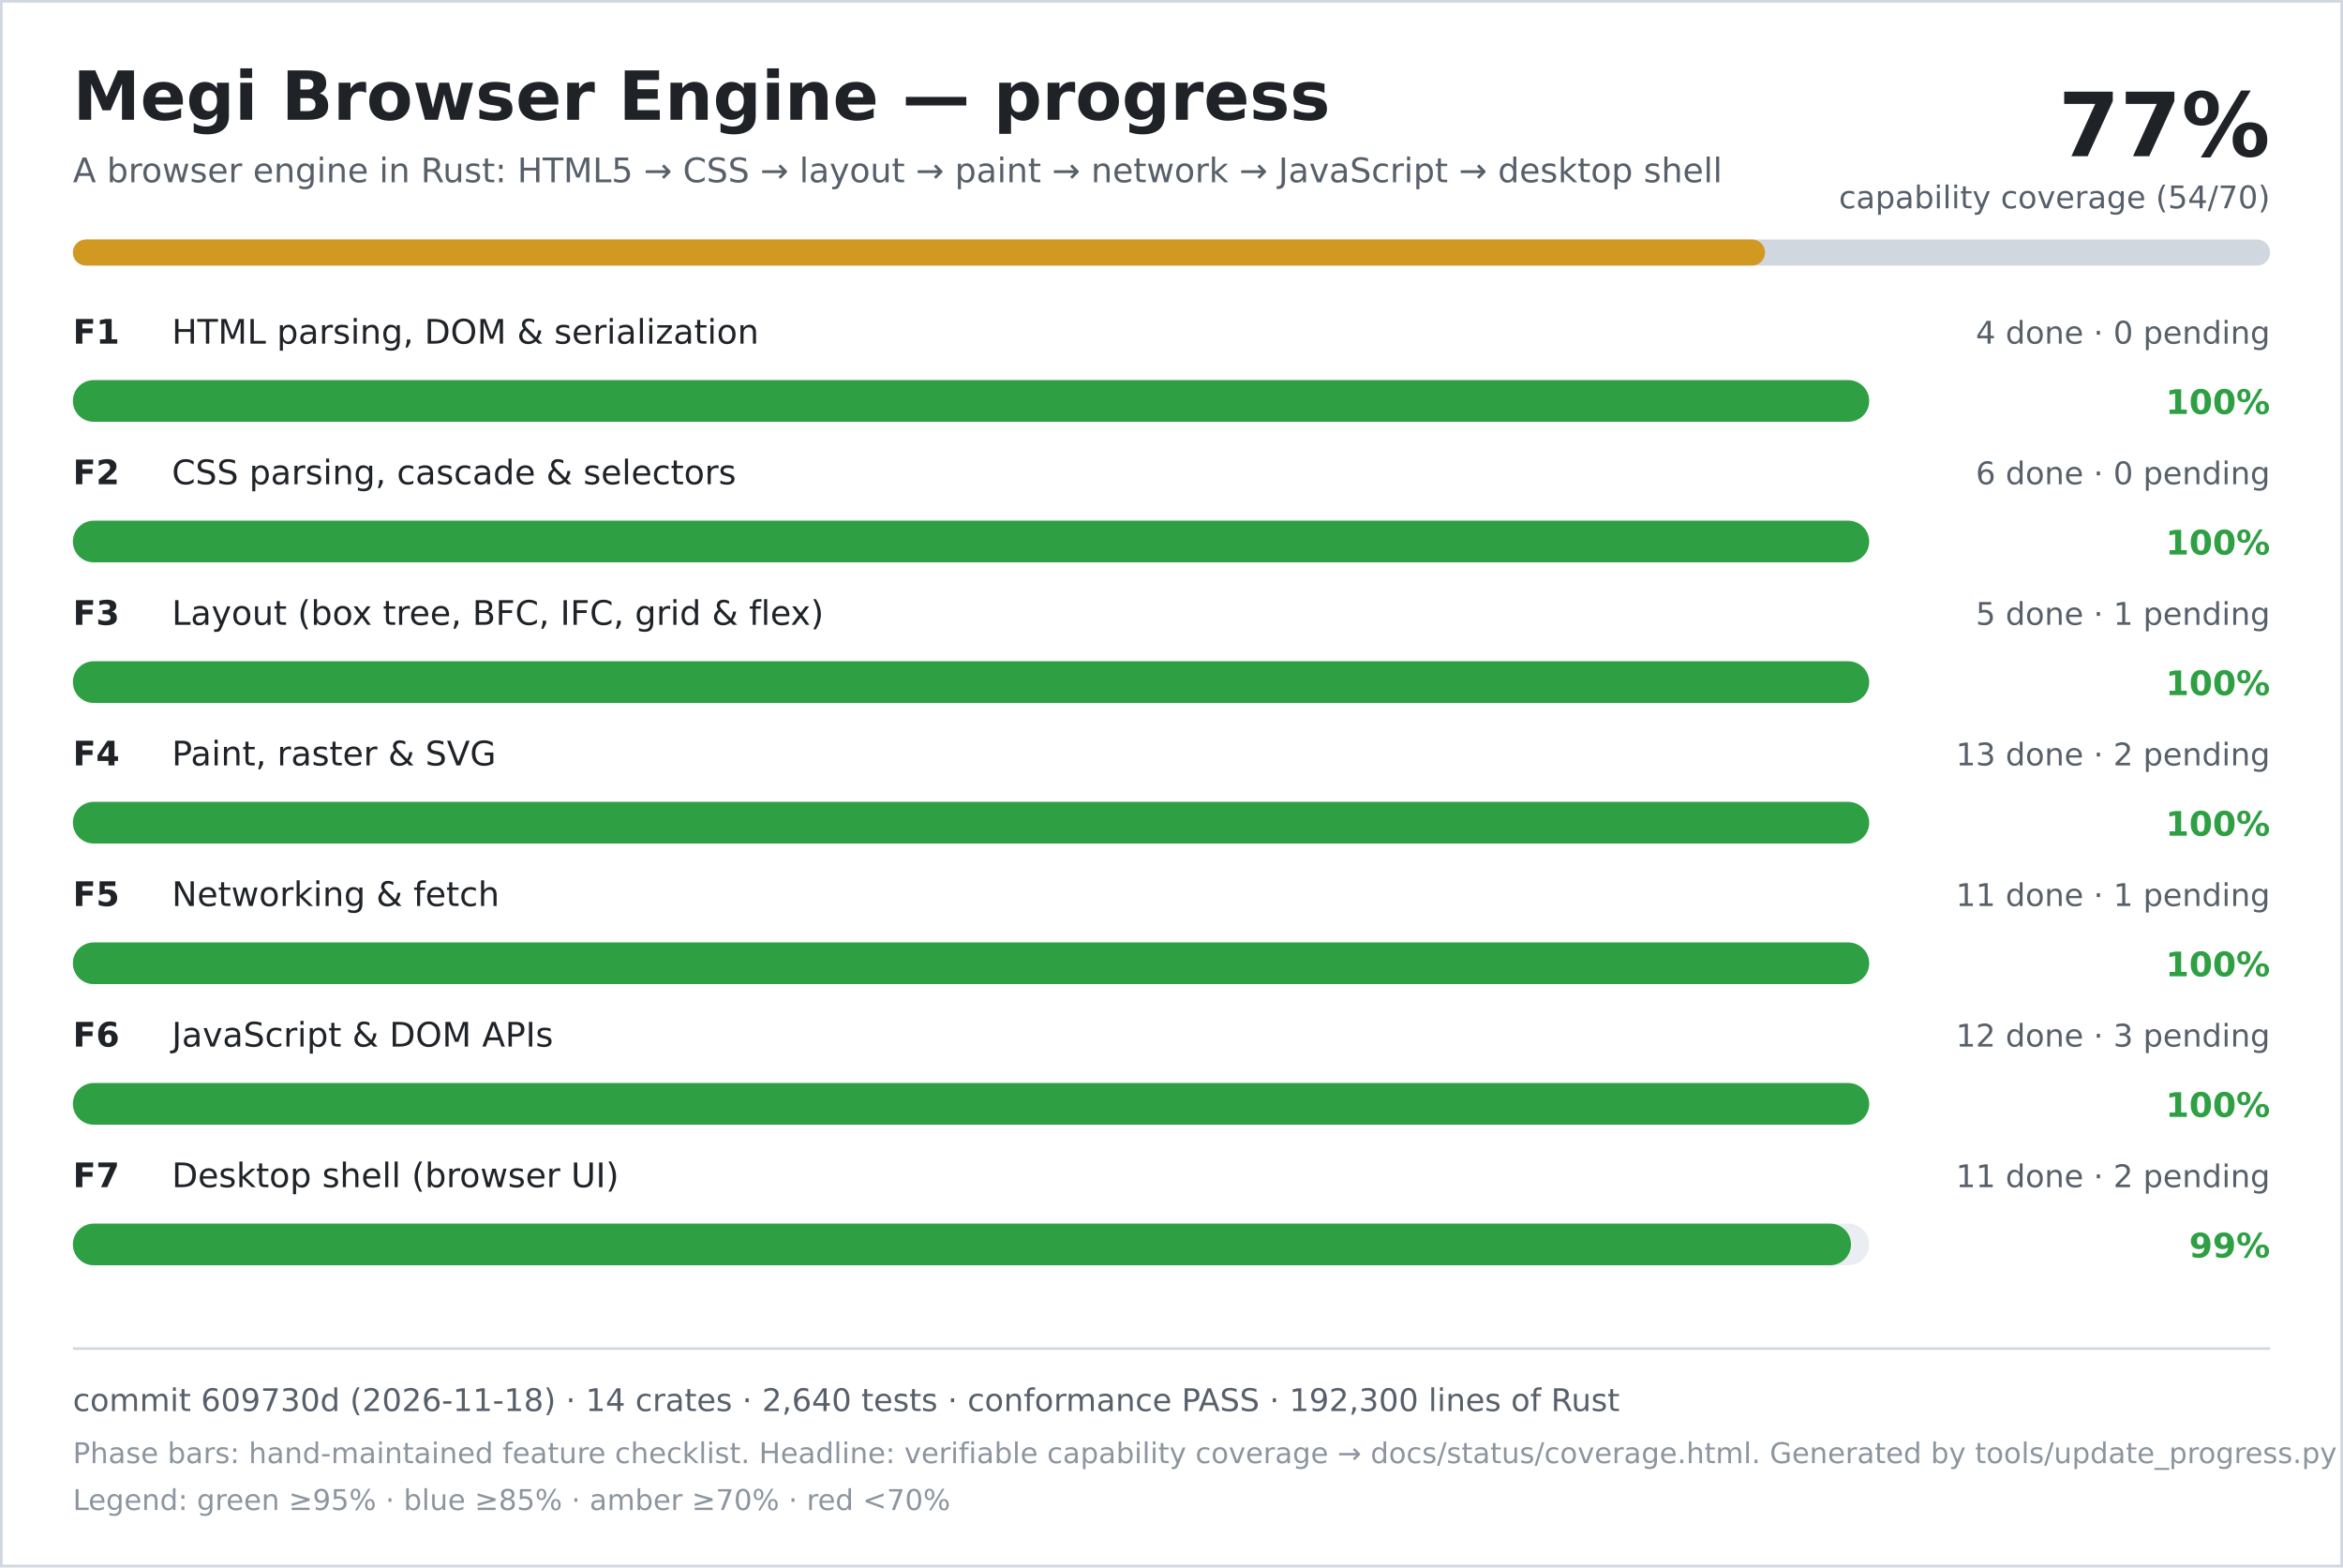
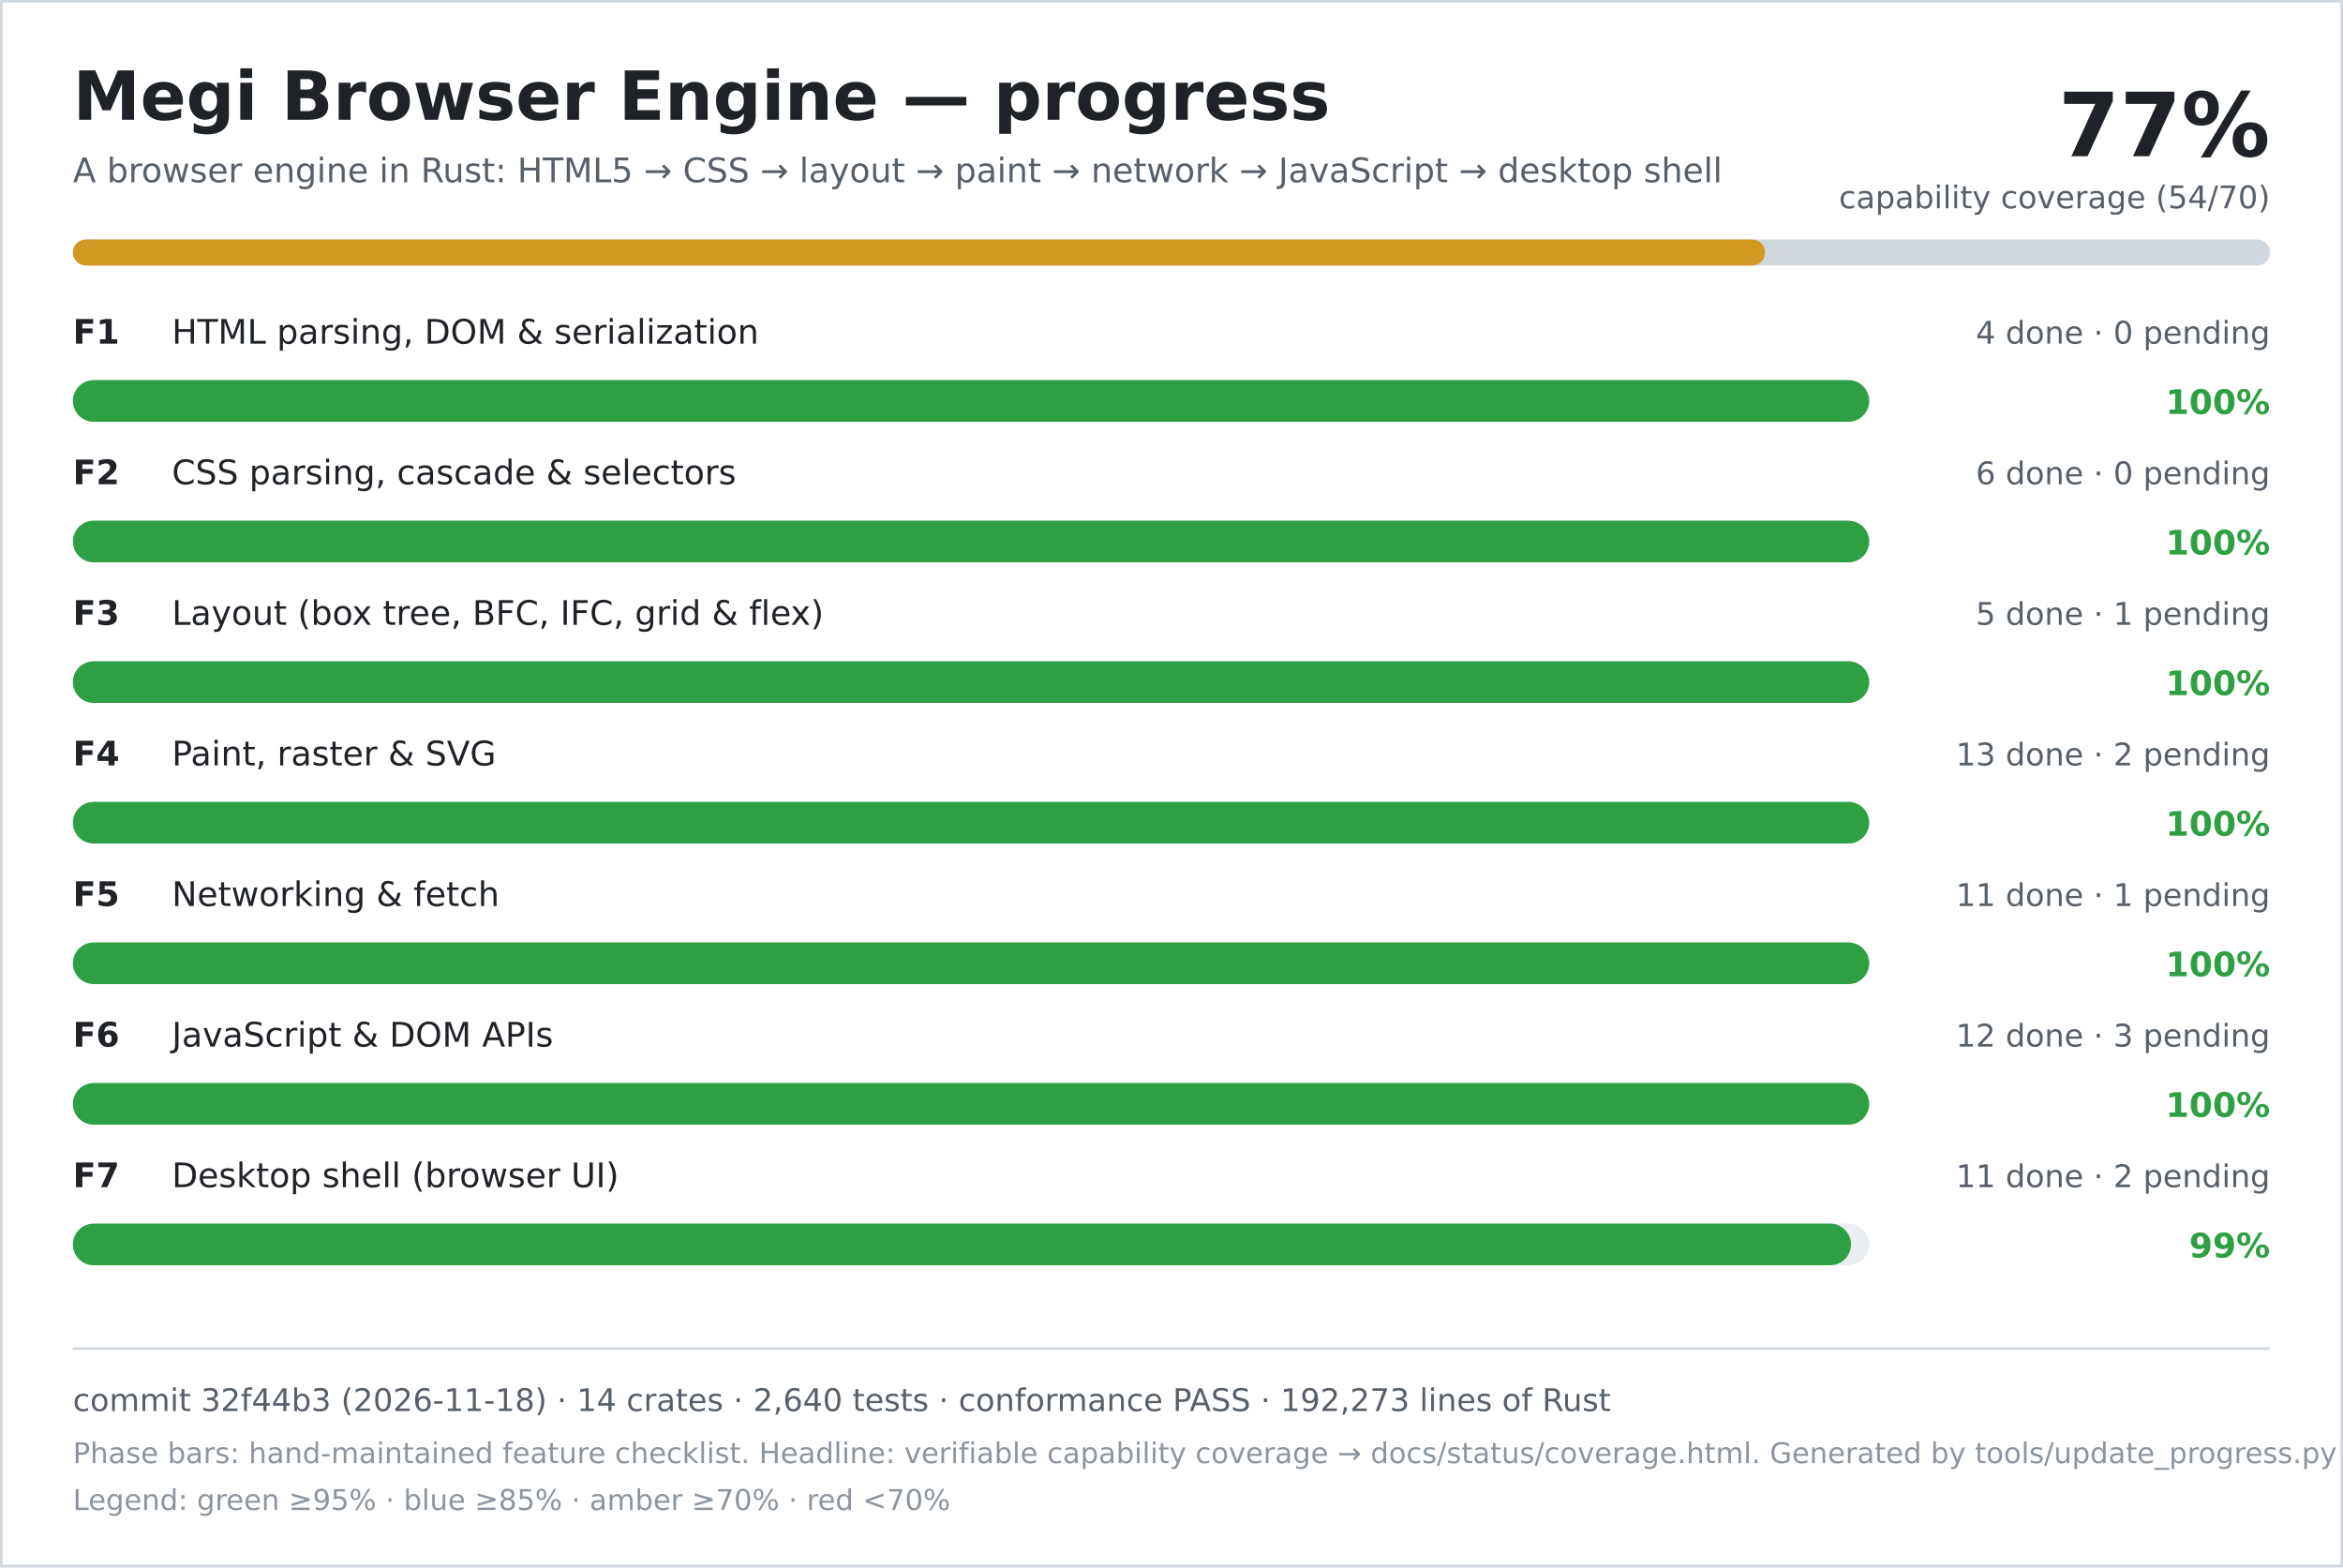
<svg xmlns="http://www.w3.org/2000/svg" width="900" height="602" viewBox="0 0 900 602" role="img" aria-labelledby="title desc">
  <rect width="900" height="602" fill="#ffffff" />
  <rect x="0.5" y="0.5" width="899" height="601" fill="none" stroke="#d0d7de" />
  <text x="28" y="46" font-family="DejaVu Sans, Verdana, sans-serif" font-size="26" font-weight="700" fill="#1f2328">Megi Browser Engine — progress</text>
  <text x="28" y="70" font-family="DejaVu Sans, Verdana, sans-serif" font-size="13" fill="#57606a">A browser engine in Rust: HTML5 → CSS → layout → paint → network → JavaScript → desktop shell</text>
  <text x="872" y="60" text-anchor="end" font-family="DejaVu Sans, Verdana, sans-serif" font-size="34" font-weight="700" fill="#1f2328">77%</text>
  <text x="872" y="80" text-anchor="end" font-family="DejaVu Sans, Verdana, sans-serif" font-size="12" fill="#57606a">capability coverage (54/70)</text>
  <rect x="28" y="92" width="844" height="10" rx="5" fill="#d0d7de" />
  <rect x="28" y="92" width="650" height="10" rx="5" fill="#d29922" />
  <text x="28" y="132" font-family="DejaVu Sans, Verdana, sans-serif" font-size="13" font-weight="700" fill="#1f2328">F1</text>
  <text x="66" y="132" font-family="DejaVu Sans, Verdana, sans-serif" font-size="13" fill="#1f2328">HTML parsing, DOM &amp; serialization</text>
  <text x="872" y="132" text-anchor="end" font-family="DejaVu Sans, Verdana, sans-serif" font-size="12" fill="#57606a">4 done · 0 pending</text>
  <rect x="28" y="146" width="690" height="16" rx="8" fill="#eaeef2" />
  <rect x="28" y="146" width="690" height="16" rx="8" fill="#2ea043" />
  <text x="872" y="159" text-anchor="end" font-family="DejaVu Sans, Verdana, sans-serif" font-size="13" font-weight="700" fill="#2ea043">100%</text>
  <text x="28" y="186" font-family="DejaVu Sans, Verdana, sans-serif" font-size="13" font-weight="700" fill="#1f2328">F2</text>
  <text x="66" y="186" font-family="DejaVu Sans, Verdana, sans-serif" font-size="13" fill="#1f2328">CSS parsing, cascade &amp; selectors</text>
  <text x="872" y="186" text-anchor="end" font-family="DejaVu Sans, Verdana, sans-serif" font-size="12" fill="#57606a">6 done · 0 pending</text>
  <rect x="28" y="200" width="690" height="16" rx="8" fill="#eaeef2" />
  <rect x="28" y="200" width="690" height="16" rx="8" fill="#2ea043" />
  <text x="872" y="213" text-anchor="end" font-family="DejaVu Sans, Verdana, sans-serif" font-size="13" font-weight="700" fill="#2ea043">100%</text>
  <text x="28" y="240" font-family="DejaVu Sans, Verdana, sans-serif" font-size="13" font-weight="700" fill="#1f2328">F3</text>
  <text x="66" y="240" font-family="DejaVu Sans, Verdana, sans-serif" font-size="13" fill="#1f2328">Layout (box tree, BFC, IFC, grid &amp; flex)</text>
  <text x="872" y="240" text-anchor="end" font-family="DejaVu Sans, Verdana, sans-serif" font-size="12" fill="#57606a">5 done · 1 pending</text>
  <rect x="28" y="254" width="690" height="16" rx="8" fill="#eaeef2" />
  <rect x="28" y="254" width="690" height="16" rx="8" fill="#2ea043" />
  <text x="872" y="267" text-anchor="end" font-family="DejaVu Sans, Verdana, sans-serif" font-size="13" font-weight="700" fill="#2ea043">100%</text>
  <text x="28" y="294" font-family="DejaVu Sans, Verdana, sans-serif" font-size="13" font-weight="700" fill="#1f2328">F4</text>
  <text x="66" y="294" font-family="DejaVu Sans, Verdana, sans-serif" font-size="13" fill="#1f2328">Paint, raster &amp; SVG</text>
  <text x="872" y="294" text-anchor="end" font-family="DejaVu Sans, Verdana, sans-serif" font-size="12" fill="#57606a">13 done · 2 pending</text>
  <rect x="28" y="308" width="690" height="16" rx="8" fill="#eaeef2" />
  <rect x="28" y="308" width="690" height="16" rx="8" fill="#2ea043" />
  <text x="872" y="321" text-anchor="end" font-family="DejaVu Sans, Verdana, sans-serif" font-size="13" font-weight="700" fill="#2ea043">100%</text>
  <text x="28" y="348" font-family="DejaVu Sans, Verdana, sans-serif" font-size="13" font-weight="700" fill="#1f2328">F5</text>
  <text x="66" y="348" font-family="DejaVu Sans, Verdana, sans-serif" font-size="13" fill="#1f2328">Networking &amp; fetch</text>
  <text x="872" y="348" text-anchor="end" font-family="DejaVu Sans, Verdana, sans-serif" font-size="12" fill="#57606a">11 done · 1 pending</text>
  <rect x="28" y="362" width="690" height="16" rx="8" fill="#eaeef2" />
  <rect x="28" y="362" width="690" height="16" rx="8" fill="#2ea043" />
  <text x="872" y="375" text-anchor="end" font-family="DejaVu Sans, Verdana, sans-serif" font-size="13" font-weight="700" fill="#2ea043">100%</text>
  <text x="28" y="402" font-family="DejaVu Sans, Verdana, sans-serif" font-size="13" font-weight="700" fill="#1f2328">F6</text>
  <text x="66" y="402" font-family="DejaVu Sans, Verdana, sans-serif" font-size="13" fill="#1f2328">JavaScript &amp; DOM APIs</text>
  <text x="872" y="402" text-anchor="end" font-family="DejaVu Sans, Verdana, sans-serif" font-size="12" fill="#57606a">12 done · 3 pending</text>
  <rect x="28" y="416" width="690" height="16" rx="8" fill="#eaeef2" />
  <rect x="28" y="416" width="690" height="16" rx="8" fill="#2ea043" />
  <text x="872" y="429" text-anchor="end" font-family="DejaVu Sans, Verdana, sans-serif" font-size="13" font-weight="700" fill="#2ea043">100%</text>
  <text x="28" y="456" font-family="DejaVu Sans, Verdana, sans-serif" font-size="13" font-weight="700" fill="#1f2328">F7</text>
  <text x="66" y="456" font-family="DejaVu Sans, Verdana, sans-serif" font-size="13" fill="#1f2328">Desktop shell (browser UI)</text>
  <text x="872" y="456" text-anchor="end" font-family="DejaVu Sans, Verdana, sans-serif" font-size="12" fill="#57606a">11 done · 2 pending</text>
  <rect x="28" y="470" width="690" height="16" rx="8" fill="#eaeef2" />
  <rect x="28" y="470" width="683" height="16" rx="8" fill="#2ea043" />
  <text x="872" y="483" text-anchor="end" font-family="DejaVu Sans, Verdana, sans-serif" font-size="13" font-weight="700" fill="#2ea043">99%</text>
  <line x1="28" y1="518" x2="872" y2="518" stroke="#d0d7de" />
-   <text x="28" y="542" font-family="DejaVu Sans, Verdana, sans-serif" font-size="12" fill="#57606a">commit 609730d (2026-11-18) · 14 crates · 2,640 tests · conformance PASS · 192,300 lines of Rust</text>
+   <text x="28" y="542" font-family="DejaVu Sans, Verdana, sans-serif" font-size="12" fill="#57606a">commit 32f44b3 (2026-11-18) · 14 crates · 2,640 tests · conformance PASS · 192,273 lines of Rust</text>
  <text x="28" y="562" font-family="DejaVu Sans, Verdana, sans-serif" font-size="11" fill="#8c959f">Phase bars: hand-maintained feature checklist. Headline: verifiable capability coverage → docs/status/coverage.html. Generated by tools/update_progress.py — do not edit.</text>
  <text x="28" y="580" font-family="DejaVu Sans, Verdana, sans-serif" font-size="11" fill="#8c959f">Legend: green ≥95% · blue ≥85% · amber ≥70% · red &lt;70%</text>
</svg>
